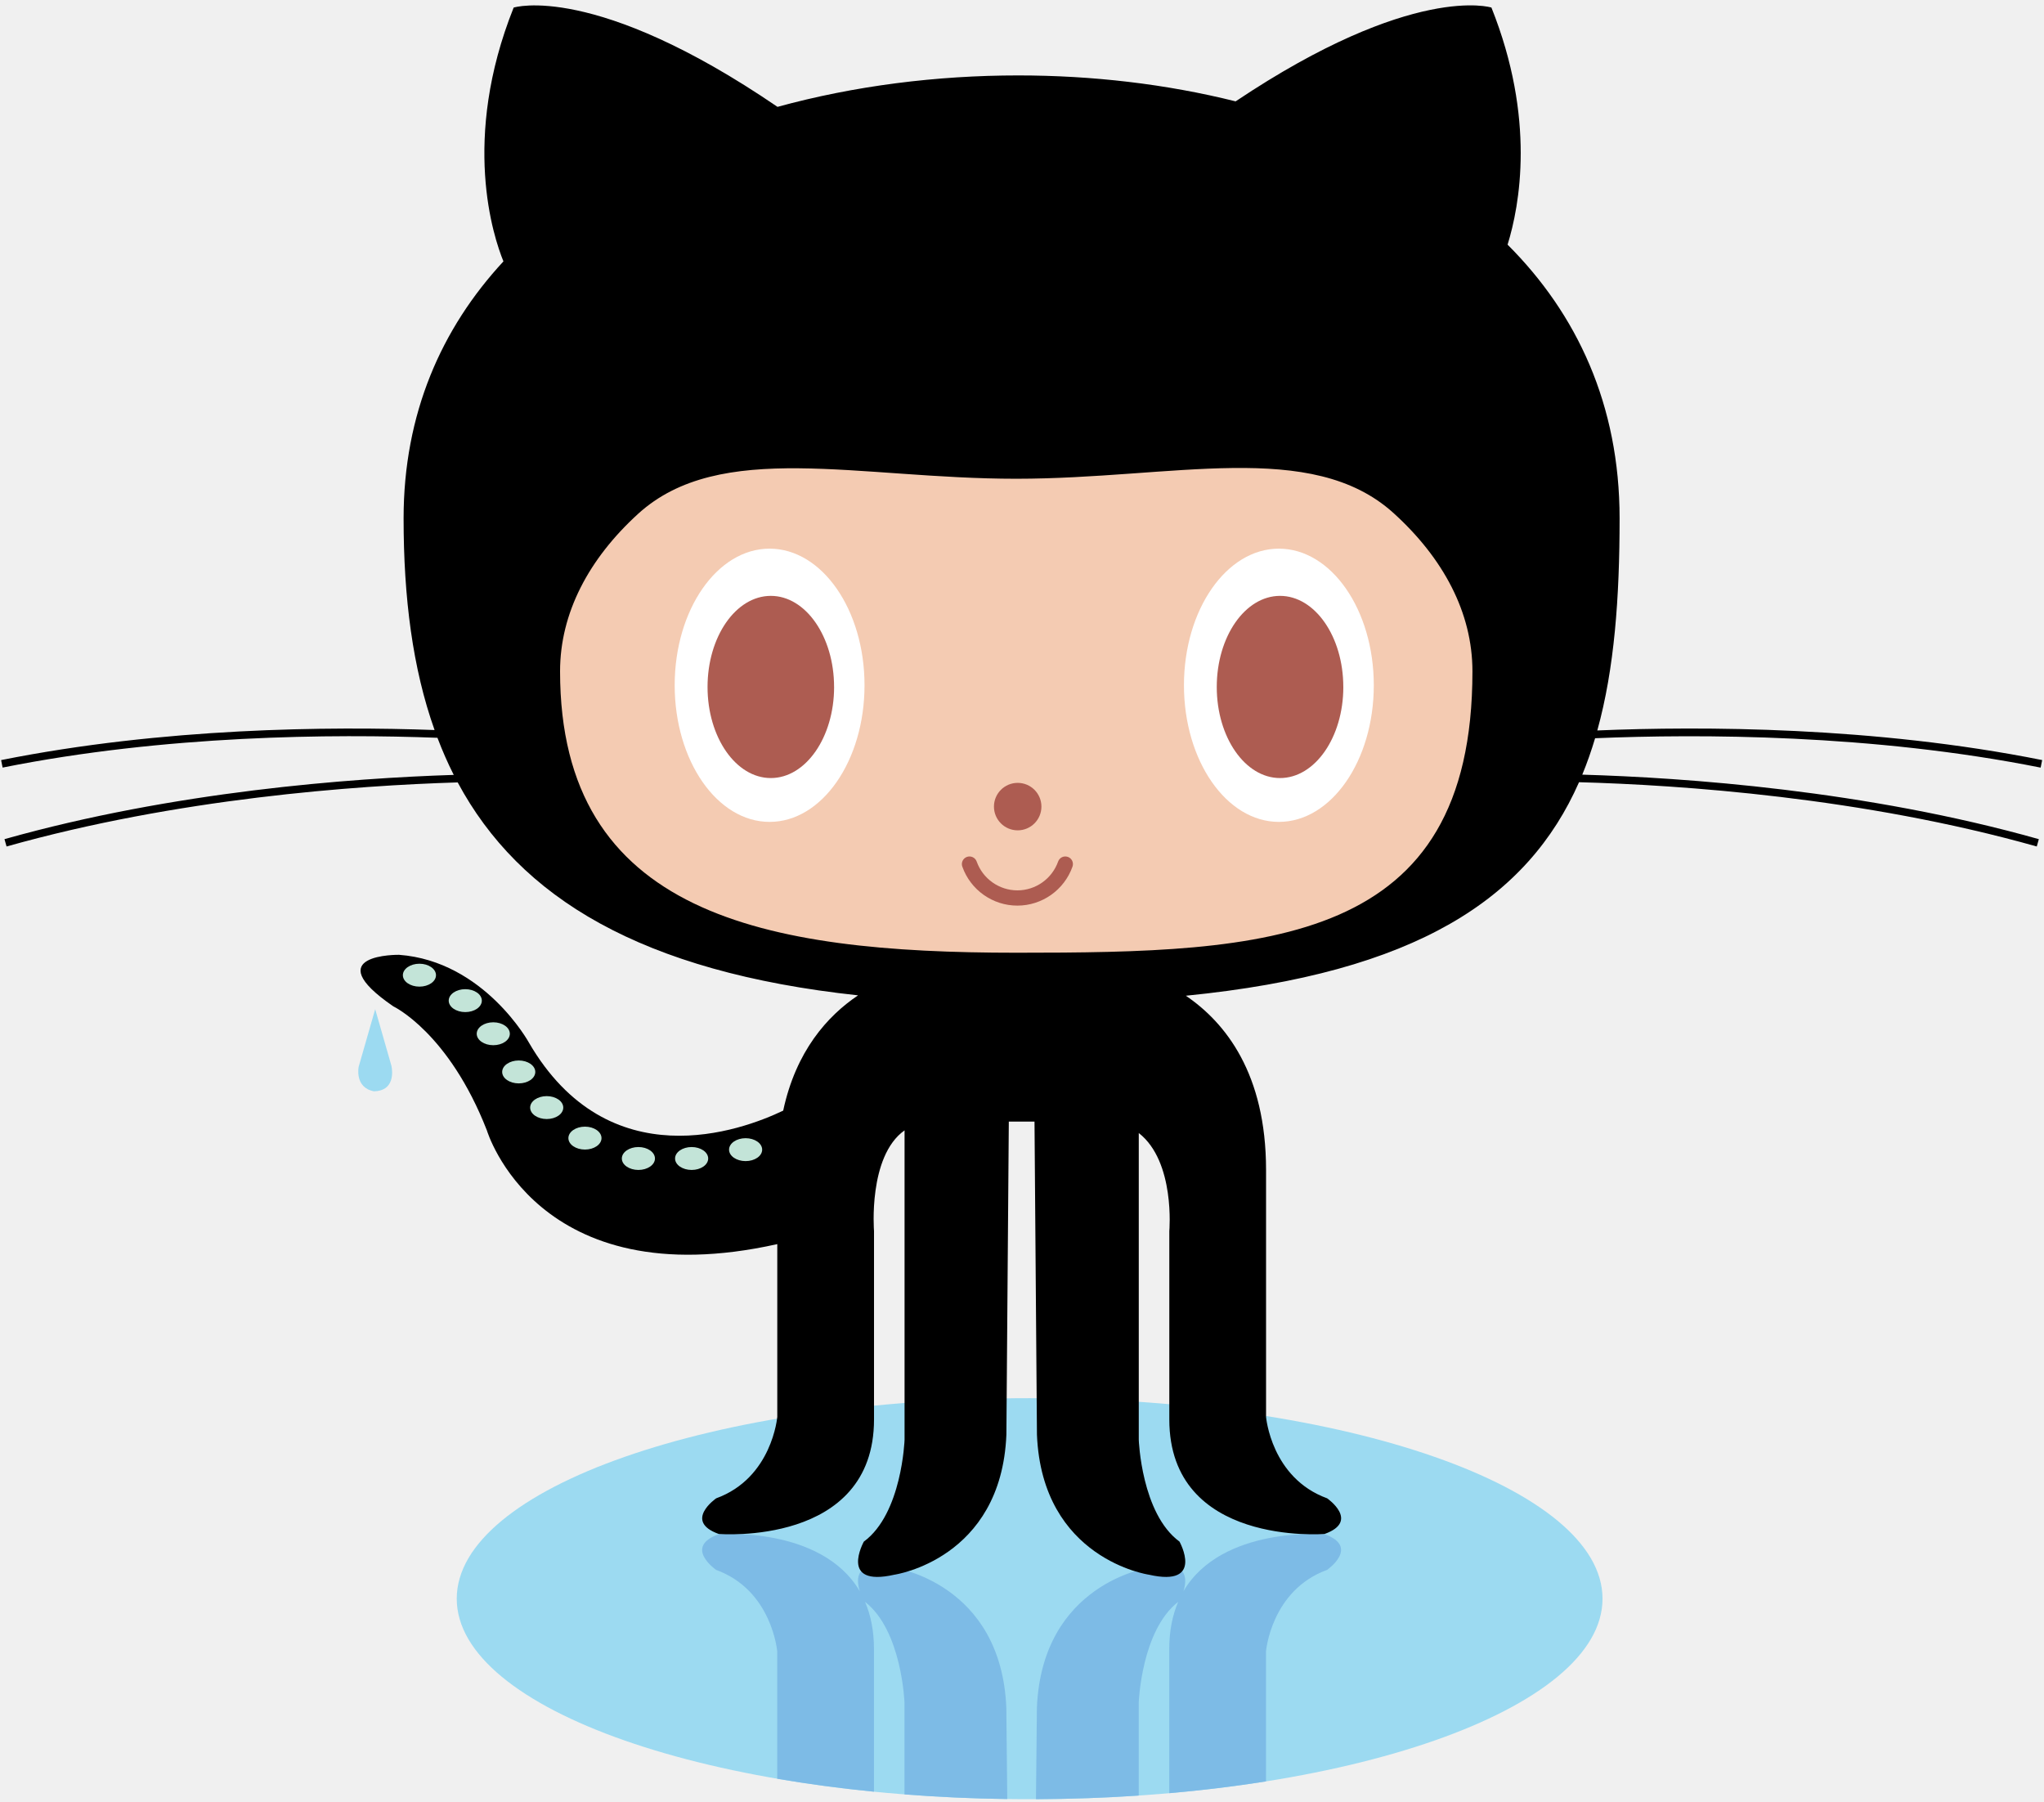
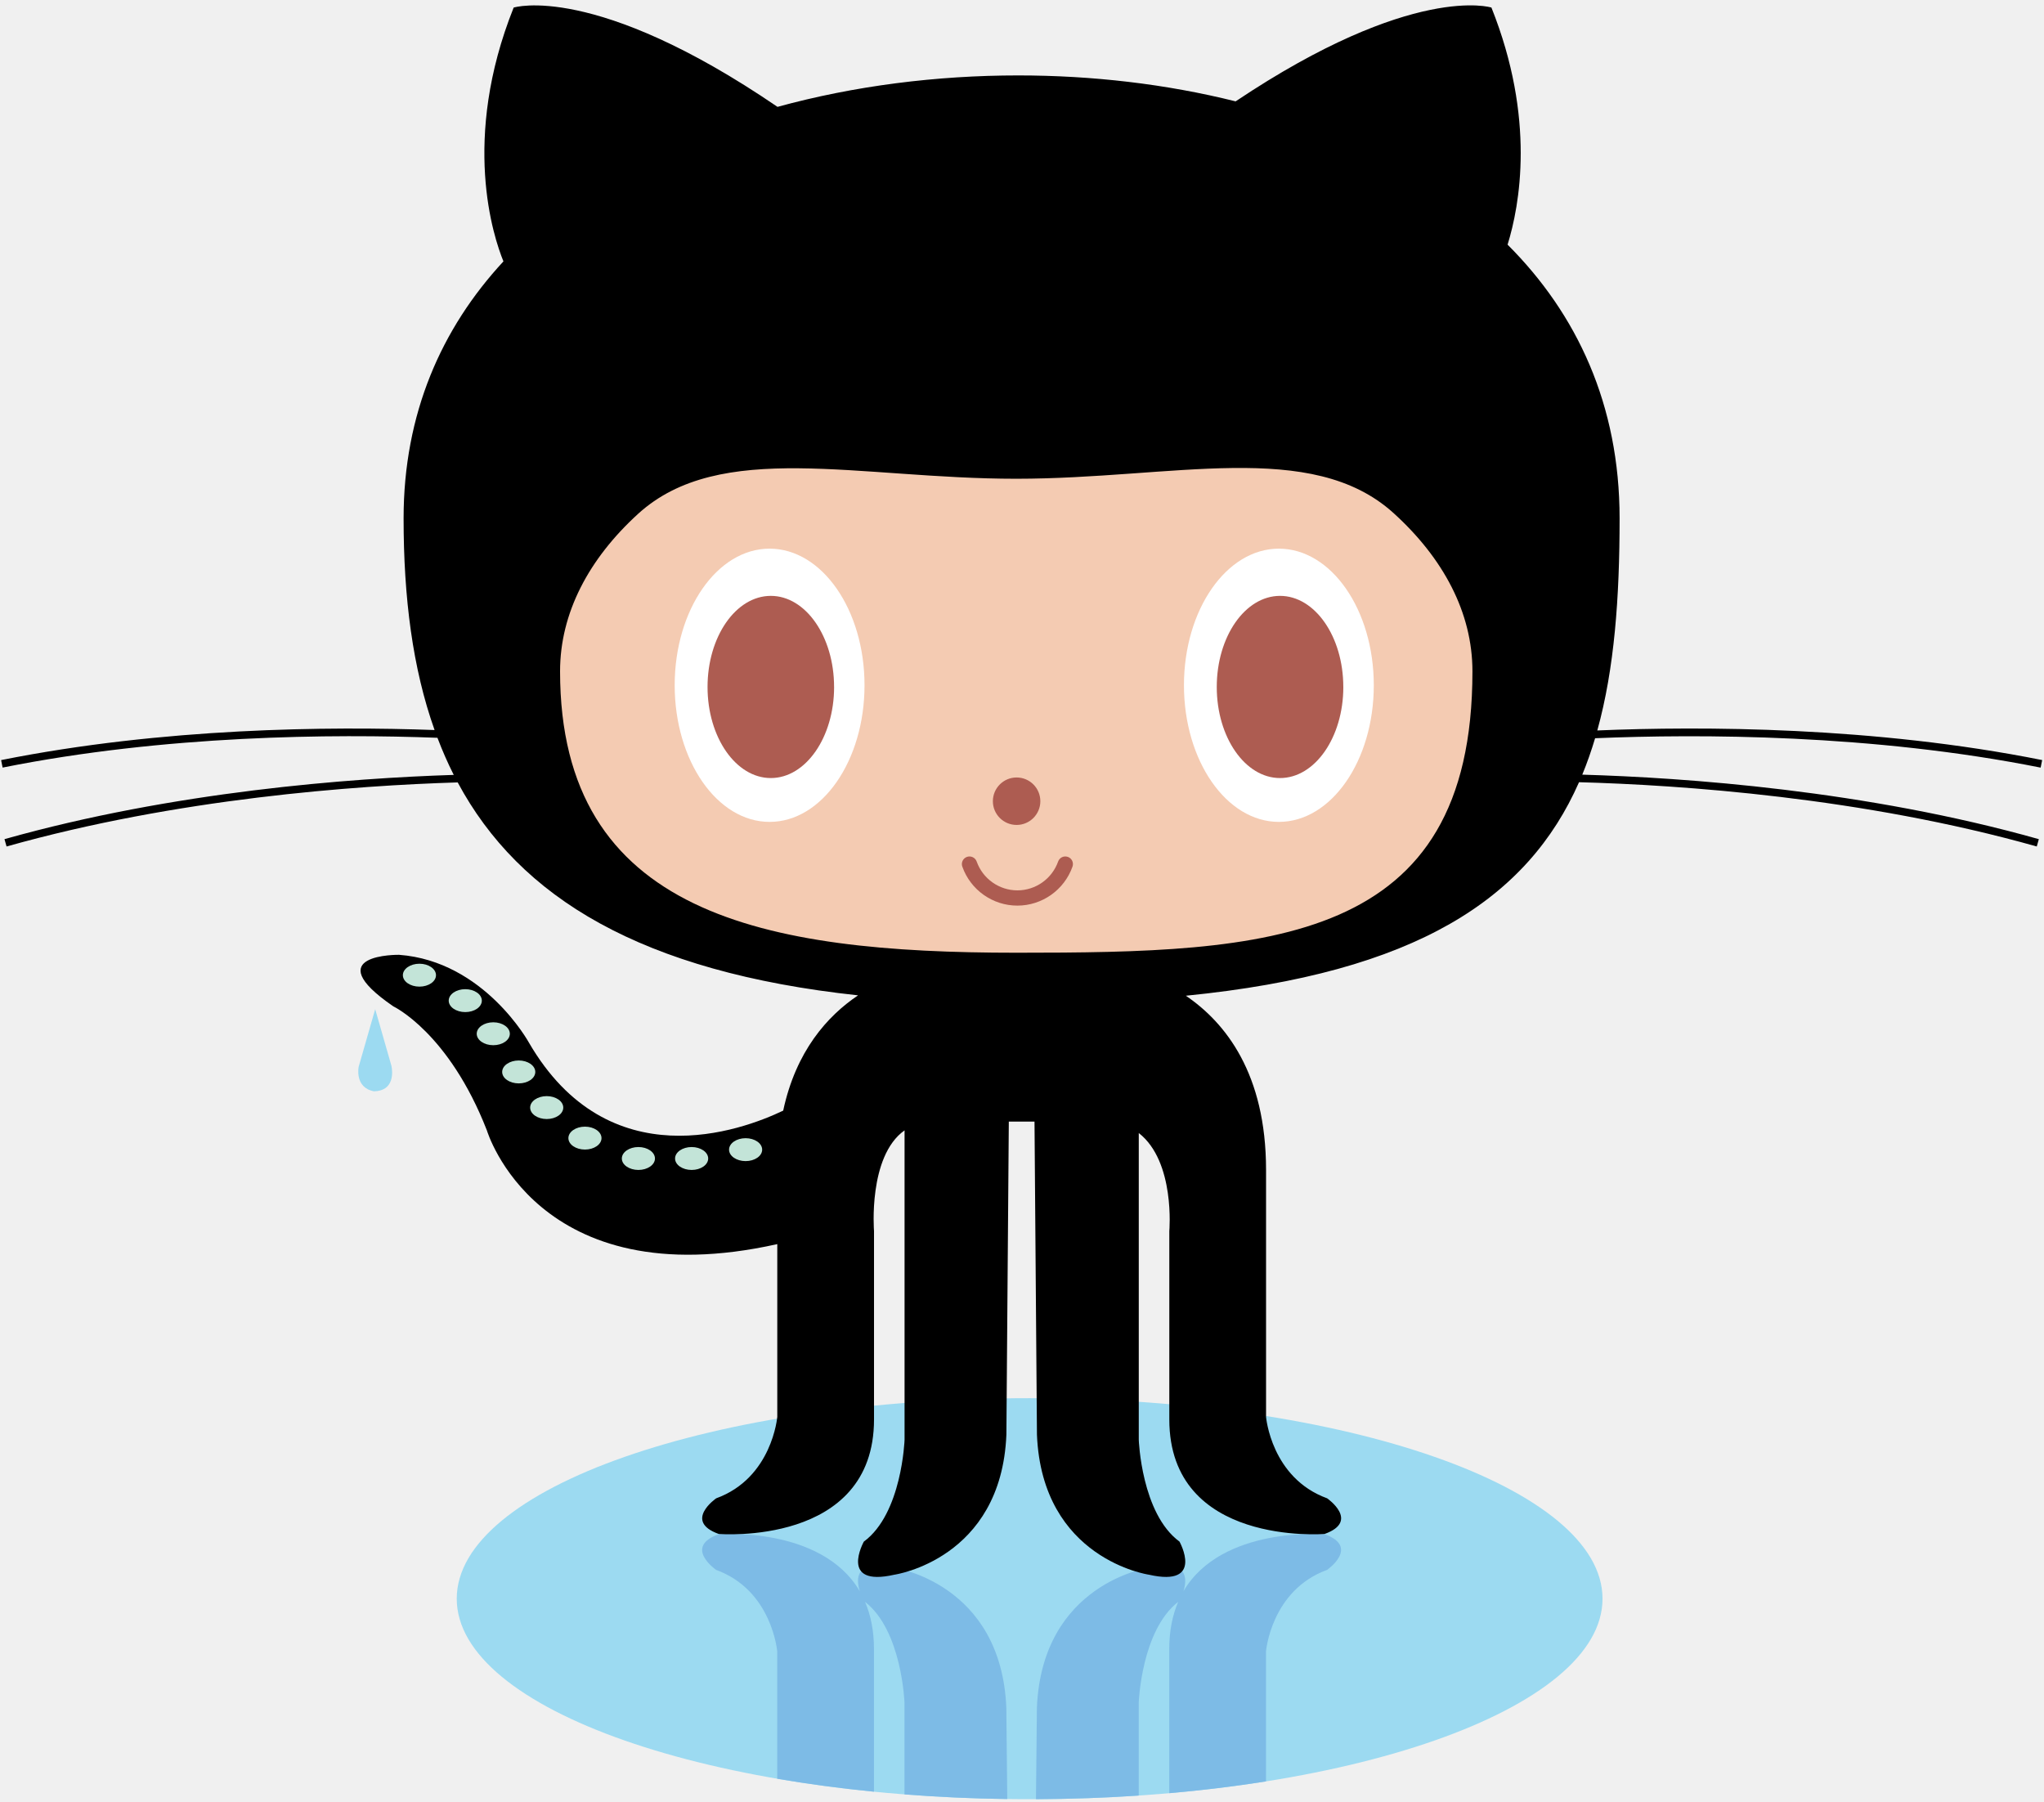
- <svg xmlns="http://www.w3.org/2000/svg" viewBox="-0.2 -1 379 334">
-   <path id="puddle" fill="#9CDAF1" d="m296.94 295.43c0 20.533-47.56 37.176-106.22 37.176-58.67 0-106.23-16.643-106.23-37.176s47.558-37.18 106.23-37.18c58.66 0 106.22 16.65 106.22 37.18z" />
-   <g id="shadow-legs" fill="#7DBBE6">
-     <path d="m161.85 331.22v-26.5c0-3.422-.619-6.284-1.653-8.701 6.853 5.322 7.316 18.695 7.316 18.695v17.004c6.166.481 12.534.773 19.053.861l-.172-16.92c-.944-23.13-20.769-25.961-20.769-25.961-7.245-1.645-7.137 1.991-6.409 4.34-7.108-12.122-26.158-10.556-26.158-10.556-6.611 2.357-.475 6.607-.475 6.607 10.387 3.775 11.33 15.105 11.33 15.105v23.622c5.72.98 11.71 1.79 17.94 2.4z" />
-     <path d="m245.4 283.48s-19.053-1.566-26.16 10.559c.728-2.35.839-5.989-6.408-4.343 0 0-19.824 2.832-20.768 25.961l-.174 16.946c6.509-.025 12.876-.254 19.054-.671v-17.219s.465-13.373 7.316-18.695c-1.034 2.417-1.653 5.278-1.653 8.701v26.775c6.214-.544 12.211-1.279 17.937-2.188v-24.113s.944-11.33 11.33-15.105c0-.01 6.13-4.26-.48-6.62z" />
+ <svg xmlns="http://www.w3.org/2000/svg" viewBox="0 0 379 334">
+   <g fill="#9cdaf1">
+     <path d="m 297.14 296.43 c 0 20.533 -47.56 37.176 -106.22 37.176 c -58.67 0 -106.23 -16.643 -106.23 -37.176 s 47.558 -37.18 106.23 -37.18 c 58.66 0 106.22 16.65 106.22 37.18 Z" />
+     <path d="m 69.569 187.12 l -3.066 10.683 s -0.8 3.861 2.84 4.546 c 3.8 -0.074 3.486 -3.627 3.223 -4.781 Z" />
  </g>
-   <path id="cat" d="m378.18 141.32l.28-1.389c-31.162-6.231-63.141-6.294-82.487-5.49 3.178-11.451 4.134-24.627 4.134-39.32 0-21.073-7.917-37.931-20.77-50.759 2.246-7.25 5.246-23.351-2.996-43.963 0 0-14.541-4.617-47.431 17.396-12.884-3.22-26.596-4.81-40.328-4.81-15.109 0-30.376 1.924-44.615 5.83-33.94-23.154-48.923-18.411-48.923-18.411-9.78 24.457-3.733 42.566-1.896 47.063-11.495 12.406-18.513 28.243-18.513 47.659 0 14.658 1.669 27.808 5.745 39.237-19.511-.71-50.323-.437-80.373 5.572l.276 1.389c30.231-6.046 61.237-6.256 80.629-5.522.898 2.366 1.899 4.661 3.021 6.879-19.177.618-51.922 3.062-83.303 11.915l.387 1.36c31.629-8.918 64.658-11.301 83.649-11.882 11.458 21.358 34.048 35.152 74.236 39.484-5.704 3.833-11.523 10.349-13.881 21.374-7.773 3.718-32.379 12.793-47.142-12.599 0 0-8.264-15.109-24.082-16.292 0 0-15.344-.235-1.059 9.562 0 0 10.267 4.838 17.351 23.019 0 0 9.241 31.01 53.835 21.061v32.032s-.943 11.33-11.33 15.105c0 0-6.137 4.249.475 6.606 0 0 28.792 2.361 28.792-21.238v-34.929s-1.142-13.852 5.663-18.667v57.371s-.47 13.688-7.551 18.881c0 0-4.723 8.494 5.663 6.137 0 0 19.824-2.832 20.769-25.961l.449-58.06h4.765l.453 58.06c.943 23.129 20.768 25.961 20.768 25.961 10.383 2.357 5.663-6.137 5.663-6.137-7.08-5.193-7.551-18.881-7.551-18.881v-56.876c6.801 5.296 5.663 18.171 5.663 18.171v34.929c0 23.6 28.793 21.238 28.793 21.238 6.606-2.357.474-6.606.474-6.606-10.386-3.775-11.33-15.105-11.33-15.105v-45.786c0-17.854-7.518-27.309-14.87-32.3 42.859-4.25 63.426-18.089 72.903-39.591 18.773.516 52.557 2.803 84.873 11.919l.384-1.36c-32.131-9.063-65.692-11.408-84.655-11.96.898-2.172 1.682-4.431 2.378-6.755 19.25-.80 51.38-.79 82.66 5.46z" />
-   <path id="face" fill="#F4CBB2" d="m258.19 94.132c9.231 8.363 14.631 18.462 14.631 29.343 0 50.804-37.872 52.181-84.585 52.181-46.721 0-84.589-7.035-84.589-52.181 0-10.809 5.324-20.845 14.441-29.174 15.208-13.881 40.946-6.531 70.147-6.531 29.07-.004 54.72-7.429 69.95 6.357z" />
-   <path id="eyes" fill="#FFF" d="m160.1 126.06 c0 13.994-7.88 25.336-17.6 25.336-9.72 0-17.6-11.342-17.6-25.336 0-13.992 7.88-25.33 17.6-25.33 9.72.01 17.6 11.34 17.6 25.33z m94.43 0 c0 13.994-7.88 25.336-17.6 25.336-9.72 0-17.6-11.342-17.6-25.336 0-13.992 7.88-25.33 17.6-25.33 9.72.01 17.6 11.34 17.6 25.33z" />
-   <g fill="#AD5C51">
-     <path id="pupils" d="m154.46 126.38 c0 9.328-5.26 16.887-11.734 16.887s-11.733-7.559-11.733-16.887c0-9.331 5.255-16.894 11.733-16.894 6.47 0 11.73 7.56 11.73 16.89z m94.42 0 c0 9.328-5.26 16.887-11.734 16.887s-11.733-7.559-11.733-16.887c0-9.331 5.255-16.894 11.733-16.894 6.47 0 11.73 7.56 11.73 16.89z" />
-     <circle id="nose" cx="188.5" cy="148.56" r="4.401" />
-     <path id="mouth" d="m178.23 159.69c-.26-.738.128-1.545.861-1.805.737-.26 1.546.128 1.805.861 1.134 3.198 4.167 5.346 7.551 5.346s6.417-2.147 7.551-5.346c.26-.738 1.067-1.121 1.805-.861s1.121 1.067.862 1.805c-1.529 4.324-5.639 7.229-10.218 7.229s-8.68-2.89-10.21-7.22z" />
+   <g fill="#7dbbe6">
+     <path d="m 162.05 332.22 v -26.5 c 0 -3.422 -0.619 -6.284 -1.653 -8.701 c 6.853 5.322 7.316 18.695 7.316 18.695 v 17.004 c 6.166 0.481 12.534 0.773 19.053 0.861 l -0.172 -16.92 c -0.944 -23.13 -20.769 -25.961 -20.769 -25.961 c -7.245 -1.645 -7.137 1.991 -6.409 4.34 c -7.108 -12.122 -26.158 -10.556 -26.158 -10.556 c -6.611 2.357 -0.475 6.607 -0.475 6.607 c 10.387 3.775 11.33 15.105 11.33 15.105 v 23.622 c 5.72 0.98 11.71 1.79 17.94 2.4 Z" />
+     <path d="m 245.6 284.48 s -19.053 -1.566 -26.16 10.559 c 0.728 -2.35 0.839 -5.989 -6.408 -4.343 c 0 0 -19.824 2.832 -20.768 25.961 l -0.174 16.946 c 6.509 -0.025 12.876 -0.254 19.054 -0.671 v -17.219 s 0.465 -13.373 7.316 -18.695 c -1.034 2.417 -1.653 5.278 -1.653 8.701 v 26.775 c 6.214 -0.544 12.211 -1.279 17.937 -2.188 v -24.113 s 0.944 -11.33 11.33 -15.105 c 0 -0.01 6.13 -4.26 -0.48 -6.62 Z" />
  </g>
-   <path id="octo" fill="#C3E4D8" d="m80.641 179.82 c0 1.174-1.376 2.122-3.07 2.122-1.693 0-3.07-.948-3.07-2.122 0-1.175 1.377-2.127 3.07-2.127 1.694 0 3.07.95 3.07 2.13z m8.5 4.72 c0 1.174-1.376 2.122-3.07 2.122-1.693 0-3.07-.948-3.07-2.122 0-1.175 1.377-2.127 3.07-2.127 1.694 0 3.07.95 3.07 2.13z m5.193 6.14 c0 1.174-1.376 2.122-3.07 2.122-1.693 0-3.07-.948-3.07-2.122 0-1.175 1.377-2.127 3.07-2.127 1.694 0 3.07.95 3.07 2.13z m4.72 7.08 c0 1.174-1.376 2.122-3.07 2.122-1.693 0-3.07-.948-3.07-2.122 0-1.175 1.377-2.127 3.07-2.127 1.694 0 3.07.95 3.07 2.13z m5.188 6.61 c0 1.174-1.376 2.122-3.07 2.122-1.693 0-3.07-.948-3.07-2.122 0-1.175 1.377-2.127 3.07-2.127 1.694 0 3.07.95 3.07 2.13z m7.09 5.66 c0 1.174-1.376 2.122-3.07 2.122-1.693 0-3.07-.948-3.07-2.122 0-1.175 1.377-2.127 3.07-2.127 1.694 0 3.07.95 3.07 2.13z m9.91 3.78 c0 1.174-1.376 2.122-3.07 2.122-1.693 0-3.07-.948-3.07-2.122 0-1.175 1.377-2.127 3.07-2.127 1.694 0 3.07.95 3.07 2.13z m9.87 0 c0 1.174-1.376 2.122-3.07 2.122-1.693 0-3.07-.948-3.07-2.122 0-1.175 1.377-2.127 3.07-2.127 1.694 0 3.07.95 3.07 2.13z m10.01 -1.64 c0 1.174-1.376 2.122-3.07 2.122-1.693 0-3.07-.948-3.07-2.122 0-1.175 1.377-2.127 3.07-2.127 1.694 0 3.07.95 3.07 2.13z" />
-   <path id="drop" fill="#9CDAF1" d="m69.369 186.12l-3.066 10.683s-.8 3.861 2.84 4.546c3.8-.074 3.486-3.627 3.223-4.781z" />
+   <path d="m 378.38 142.32 l 0.28 -1.389 c -31.162 -6.231 -63.141 -6.294 -82.487 -5.49 c 3.178 -11.451 4.134 -24.627 4.134 -39.32 c 0 -21.073 -7.917 -37.931 -20.77 -50.759 c 2.246 -7.25 5.246 -23.351 -2.996 -43.963 c 0 0 -14.541 -4.617 -47.431 17.396 c -12.884 -3.22 -26.596 -4.81 -40.328 -4.81 c -15.109 0 -30.376 1.924 -44.615 5.83 c -33.94 -23.154 -48.923 -18.411 -48.923 -18.411 c -9.78 24.457 -3.733 42.566 -1.896 47.063 c -11.495 12.406 -18.513 28.243 -18.513 47.659 c 0 14.658 1.669 27.808 5.745 39.237 c -19.511 -0.71 -50.323 -0.437 -80.373 5.572 l 0.276 1.389 c 30.231 -6.046 61.237 -6.256 80.629 -5.522 c 0.898 2.366 1.899 4.661 3.021 6.879 c -19.177 0.618 -51.922 3.062 -83.303 11.915 l 0.387 1.36 c 31.629 -8.918 64.658 -11.301 83.649 -11.882 c 11.458 21.358 34.048 35.152 74.236 39.484 c -5.704 3.833 -11.523 10.349 -13.881 21.374 c -7.773 3.718 -32.379 12.793 -47.142 -12.599 c 0 0 -8.264 -15.109 -24.082 -16.292 c 0 0 -15.344 -0.235 -1.059 9.562 c 0 0 10.267 4.838 17.351 23.019 c 0 0 9.241 31.01 53.835 21.061 v 32.032 s -0.943 11.33 -11.33 15.105 c 0 0 -6.137 4.249 0.475 6.606 c 0 0 28.792 2.361 28.792 -21.238 v -34.929 s -1.142 -13.852 5.663 -18.667 v 57.371 s -0.47 13.688 -7.551 18.881 c 0 0 -4.723 8.494 5.663 6.137 c 0 0 19.824 -2.832 20.769 -25.961 l 0.449 -58.06 h 4.765 l 0.453 58.06 c 0.943 23.129 20.768 25.961 20.768 25.961 c 10.383 2.357 5.663 -6.137 5.663 -6.137 c -7.08 -5.193 -7.551 -18.881 -7.551 -18.881 v -56.876 c 6.801 5.296 5.663 18.171 5.663 18.171 v 34.929 c 0 23.6 28.793 21.238 28.793 21.238 c 6.606 -2.357 0.474 -6.606 0.474 -6.606 c -10.386 -3.775 -11.33 -15.105 -11.33 -15.105 v -45.786 c 0 -17.854 -7.518 -27.309 -14.87 -32.3 c 42.859 -4.25 63.426 -18.089 72.903 -39.591 c 18.773 0.516 52.557 2.803 84.873 11.919 l 0.384 -1.36 c -32.131 -9.063 -65.692 -11.408 -84.655 -11.96 c 0.898 -2.172 1.682 -4.431 2.378 -6.755 c 19.25 -0.8 51.38 -0.79 82.66 5.46 Z" />
+   <path fill="#f4cbb2" d="m 258.39 95.132 c 9.231 8.363 14.631 18.462 14.631 29.343 c 0 50.804 -37.872 52.181 -84.585 52.181 c -46.721 0 -84.589 -7.035 -84.589 -52.181 c 0 -10.809 5.324 -20.845 14.441 -29.174 c 15.208 -13.881 40.946 -6.531 70.147 -6.531 c 29.07 -0.004 54.72 -7.429 69.95 6.357 Z" />
+   <path fill="#fff" d="m 160.3 127.06 c 0 13.994 -7.88 25.336 -17.6 25.336 c -9.72 0 -17.6 -11.342 -17.6 -25.336 c 0 -13.992 7.88 -25.33 17.6 -25.33 c 9.72 0.01 17.6 11.34 17.6 25.33 Z m 94.43 0 c 0 13.994 -7.88 25.336 -17.6 25.336 c -9.72 0 -17.6 -11.342 -17.6 -25.336 c 0 -13.992 7.88 -25.33 17.6 -25.33 c 9.72 0.01 17.6 11.34 17.6 25.33 Z" />
+   <g fill="#ad5c51">
+     <path d="m 154.66 127.38 c 0 9.328 -5.26 16.887 -11.734 16.887 s -11.733 -7.559 -11.733 -16.887 c 0 -9.331 5.255 -16.894 11.733 -16.894 c 6.47 0 11.73 7.56 11.73 16.89 Z m 94.42 0 c 0 9.328 -5.26 16.887 -11.734 16.887 s -11.733 -7.559 -11.733 -16.887 c 0 -9.331 5.255 -16.894 11.733 -16.894 c 6.47 0 11.73 7.56 11.73 16.89 Z" />
+     <circle cx="188.5" cy="148.56" r="4.401" />
+     <path d="m 178.43 160.69 c -0.26 -0.738 0.128 -1.545 0.861 -1.805 c 0.737 -0.26 1.546 0.128 1.805 0.861 c 1.134 3.198 4.167 5.346 7.551 5.346 s 6.417 -2.147 7.551 -5.346 c 0.26 -0.738 1.067 -1.121 1.805 -0.861 s 1.121 1.067 0.862 1.805 c -1.529 4.324 -5.639 7.229 -10.218 7.229 s -8.68 -2.89 -10.21 -7.22 Z" />
+   </g>
+   <path fill="#c3e4d8" d="m 80.841 180.82 c 0 1.174 -1.376 2.122 -3.07 2.122 c -1.693 0 -3.07 -0.948 -3.07 -2.122 c 0 -1.175 1.377 -2.127 3.07 -2.127 c 1.694 0 3.07 0.95 3.07 2.13 Z m 8.5 4.72 c 0 1.174 -1.376 2.122 -3.07 2.122 c -1.693 0 -3.07 -0.948 -3.07 -2.122 c 0 -1.175 1.377 -2.127 3.07 -2.127 c 1.694 0 3.07 0.95 3.07 2.13 Z m 5.193 6.14 c 0 1.174 -1.376 2.122 -3.07 2.122 c -1.693 0 -3.07 -0.948 -3.07 -2.122 c 0 -1.175 1.377 -2.127 3.07 -2.127 c 1.694 0 3.07 0.95 3.07 2.13 Z m 4.72 7.08 c 0 1.174 -1.376 2.122 -3.07 2.122 c -1.693 0 -3.07 -0.948 -3.07 -2.122 c 0 -1.175 1.377 -2.127 3.07 -2.127 c 1.694 0 3.07 0.95 3.07 2.13 Z m 5.188 6.61 c 0 1.174 -1.376 2.122 -3.07 2.122 c -1.693 0 -3.07 -0.948 -3.07 -2.122 c 0 -1.175 1.377 -2.127 3.07 -2.127 c 1.694 0 3.07 0.95 3.07 2.13 Z m 7.09 5.66 c 0 1.174 -1.376 2.122 -3.07 2.122 c -1.693 0 -3.07 -0.948 -3.07 -2.122 c 0 -1.175 1.377 -2.127 3.07 -2.127 c 1.694 0 3.07 0.95 3.07 2.13 Z m 9.91 3.78 c 0 1.174 -1.376 2.122 -3.07 2.122 c -1.693 0 -3.07 -0.948 -3.07 -2.122 c 0 -1.175 1.377 -2.127 3.07 -2.127 c 1.694 0 3.07 0.95 3.07 2.13 Z m 9.87 0 c 0 1.174 -1.376 2.122 -3.07 2.122 c -1.693 0 -3.07 -0.948 -3.07 -2.122 c 0 -1.175 1.377 -2.127 3.07 -2.127 c 1.694 0 3.07 0.95 3.07 2.13 Z m 10.01 -1.64 c 0 1.174 -1.376 2.122 -3.07 2.122 c -1.693 0 -3.07 -0.948 -3.07 -2.122 c 0 -1.175 1.377 -2.127 3.07 -2.127 c 1.694 0 3.07 0.95 3.07 2.13 Z" />
</svg>
